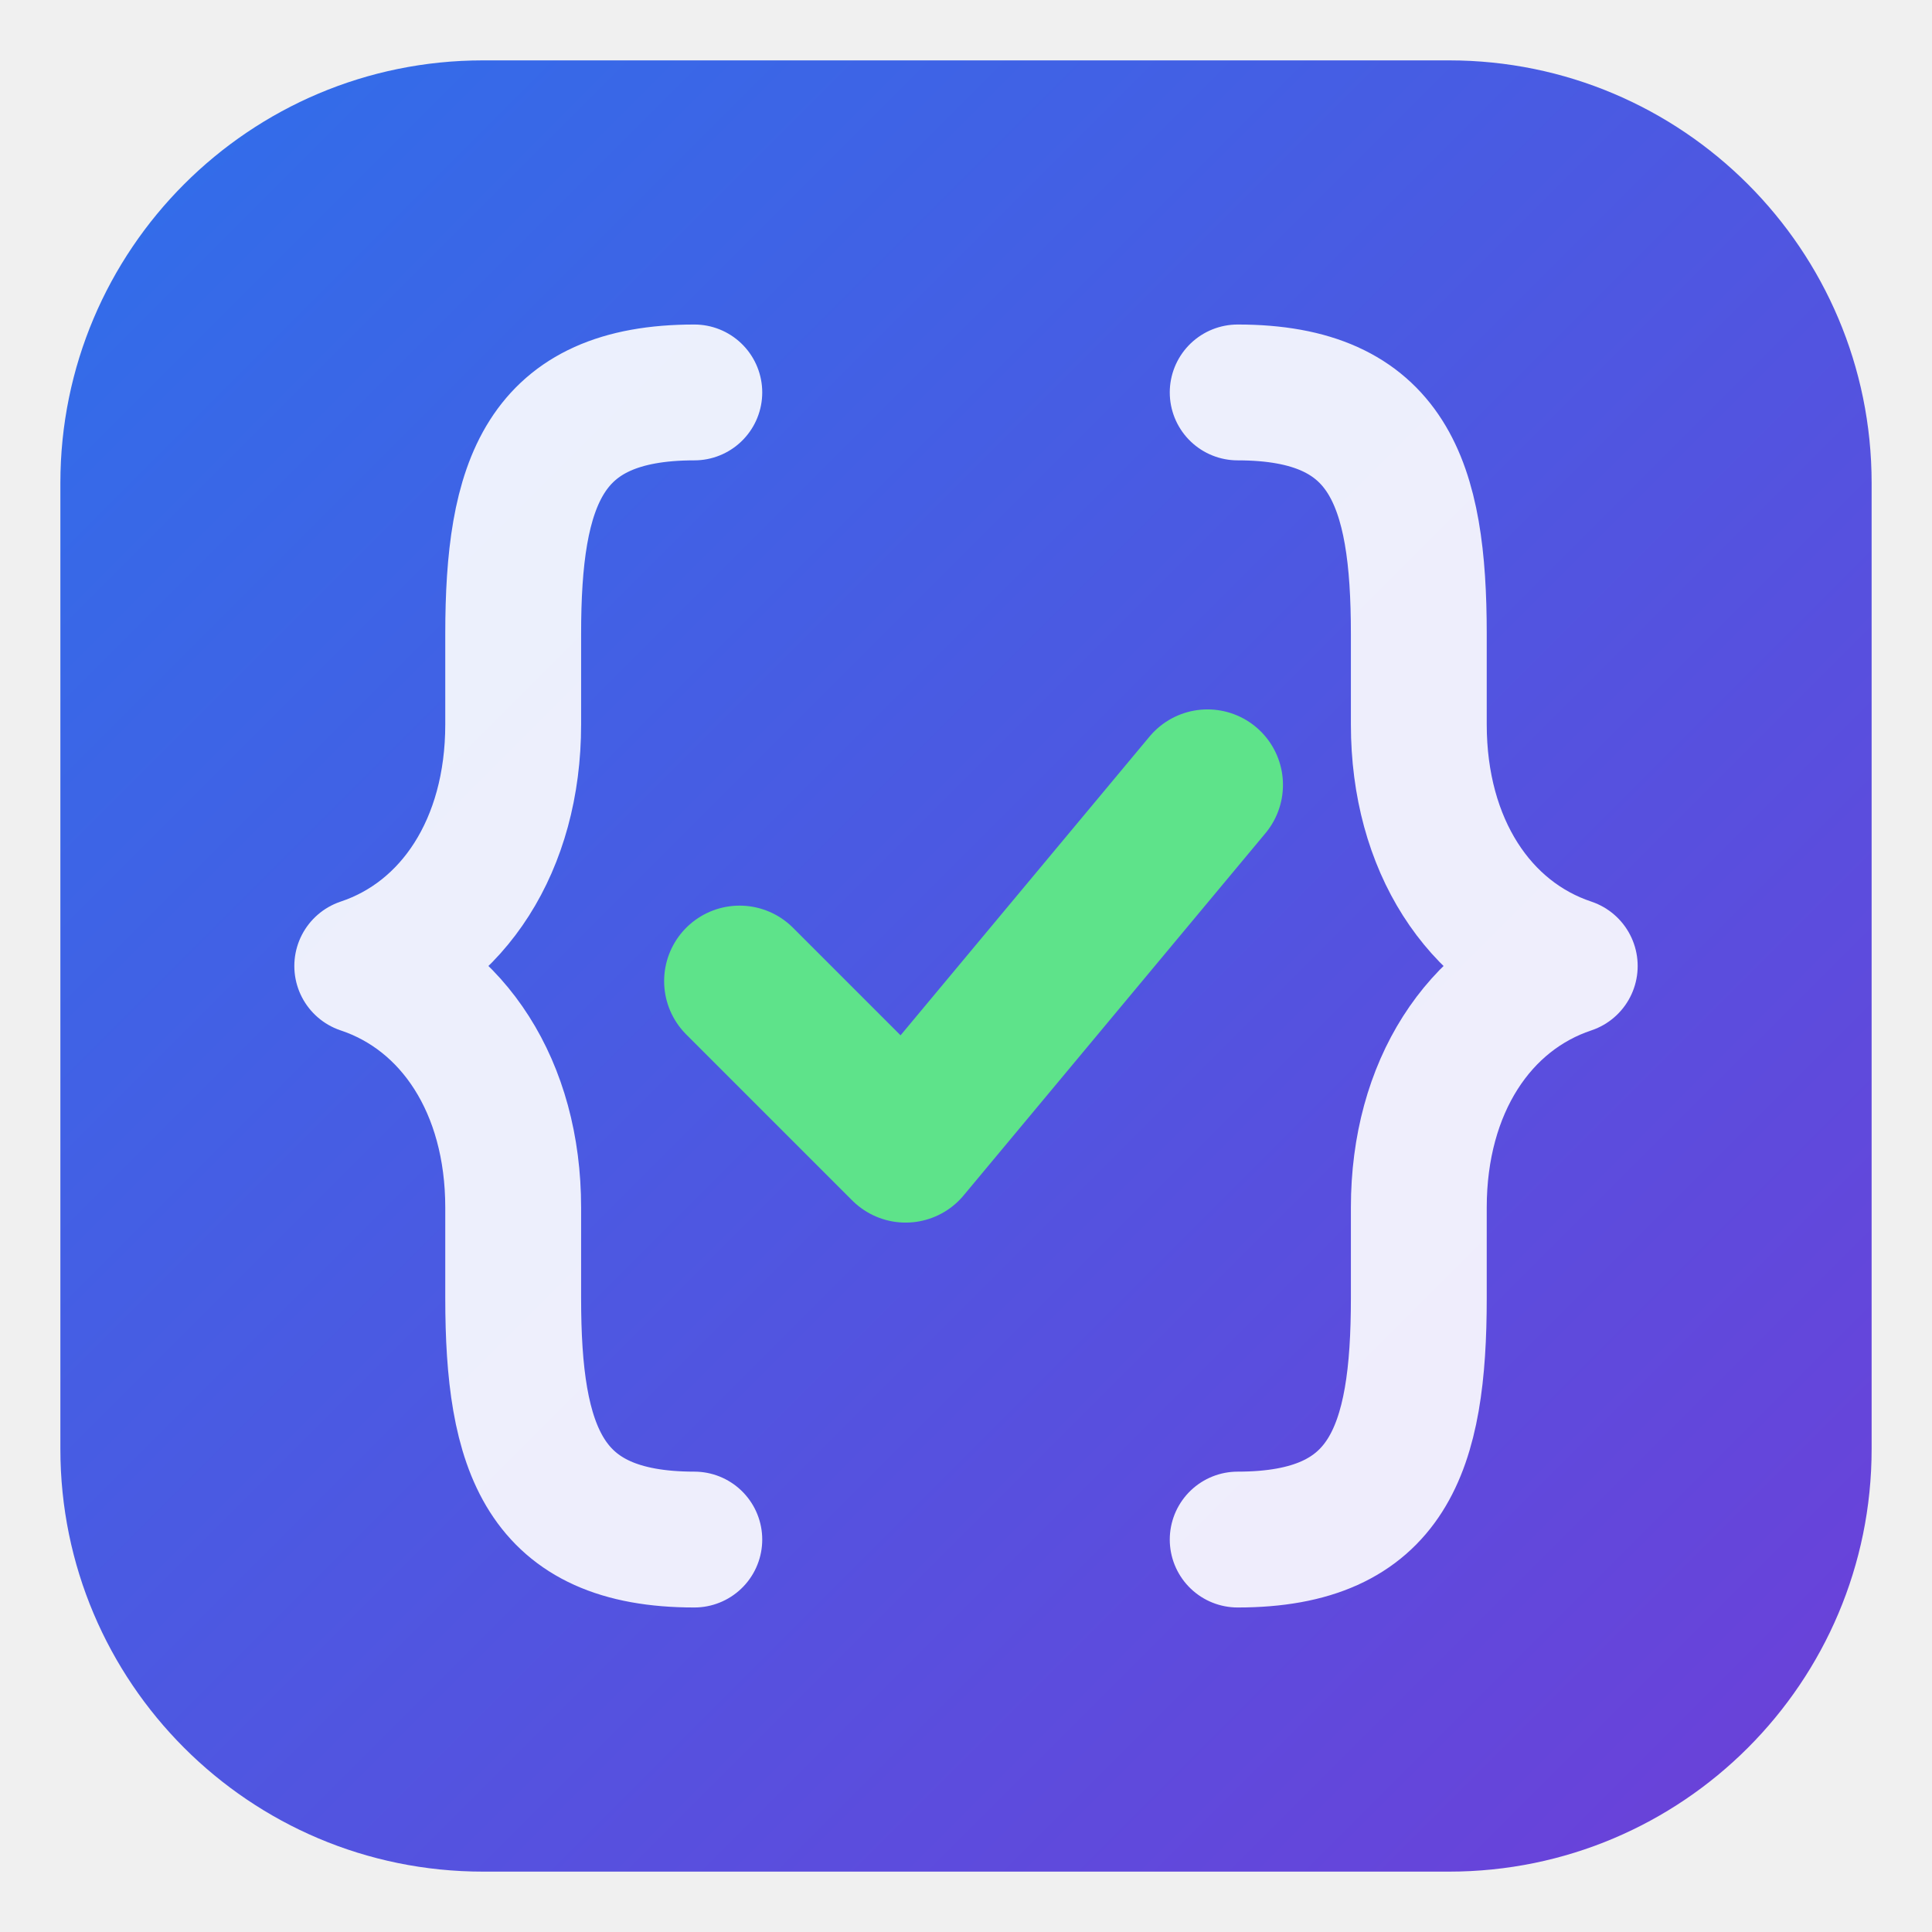
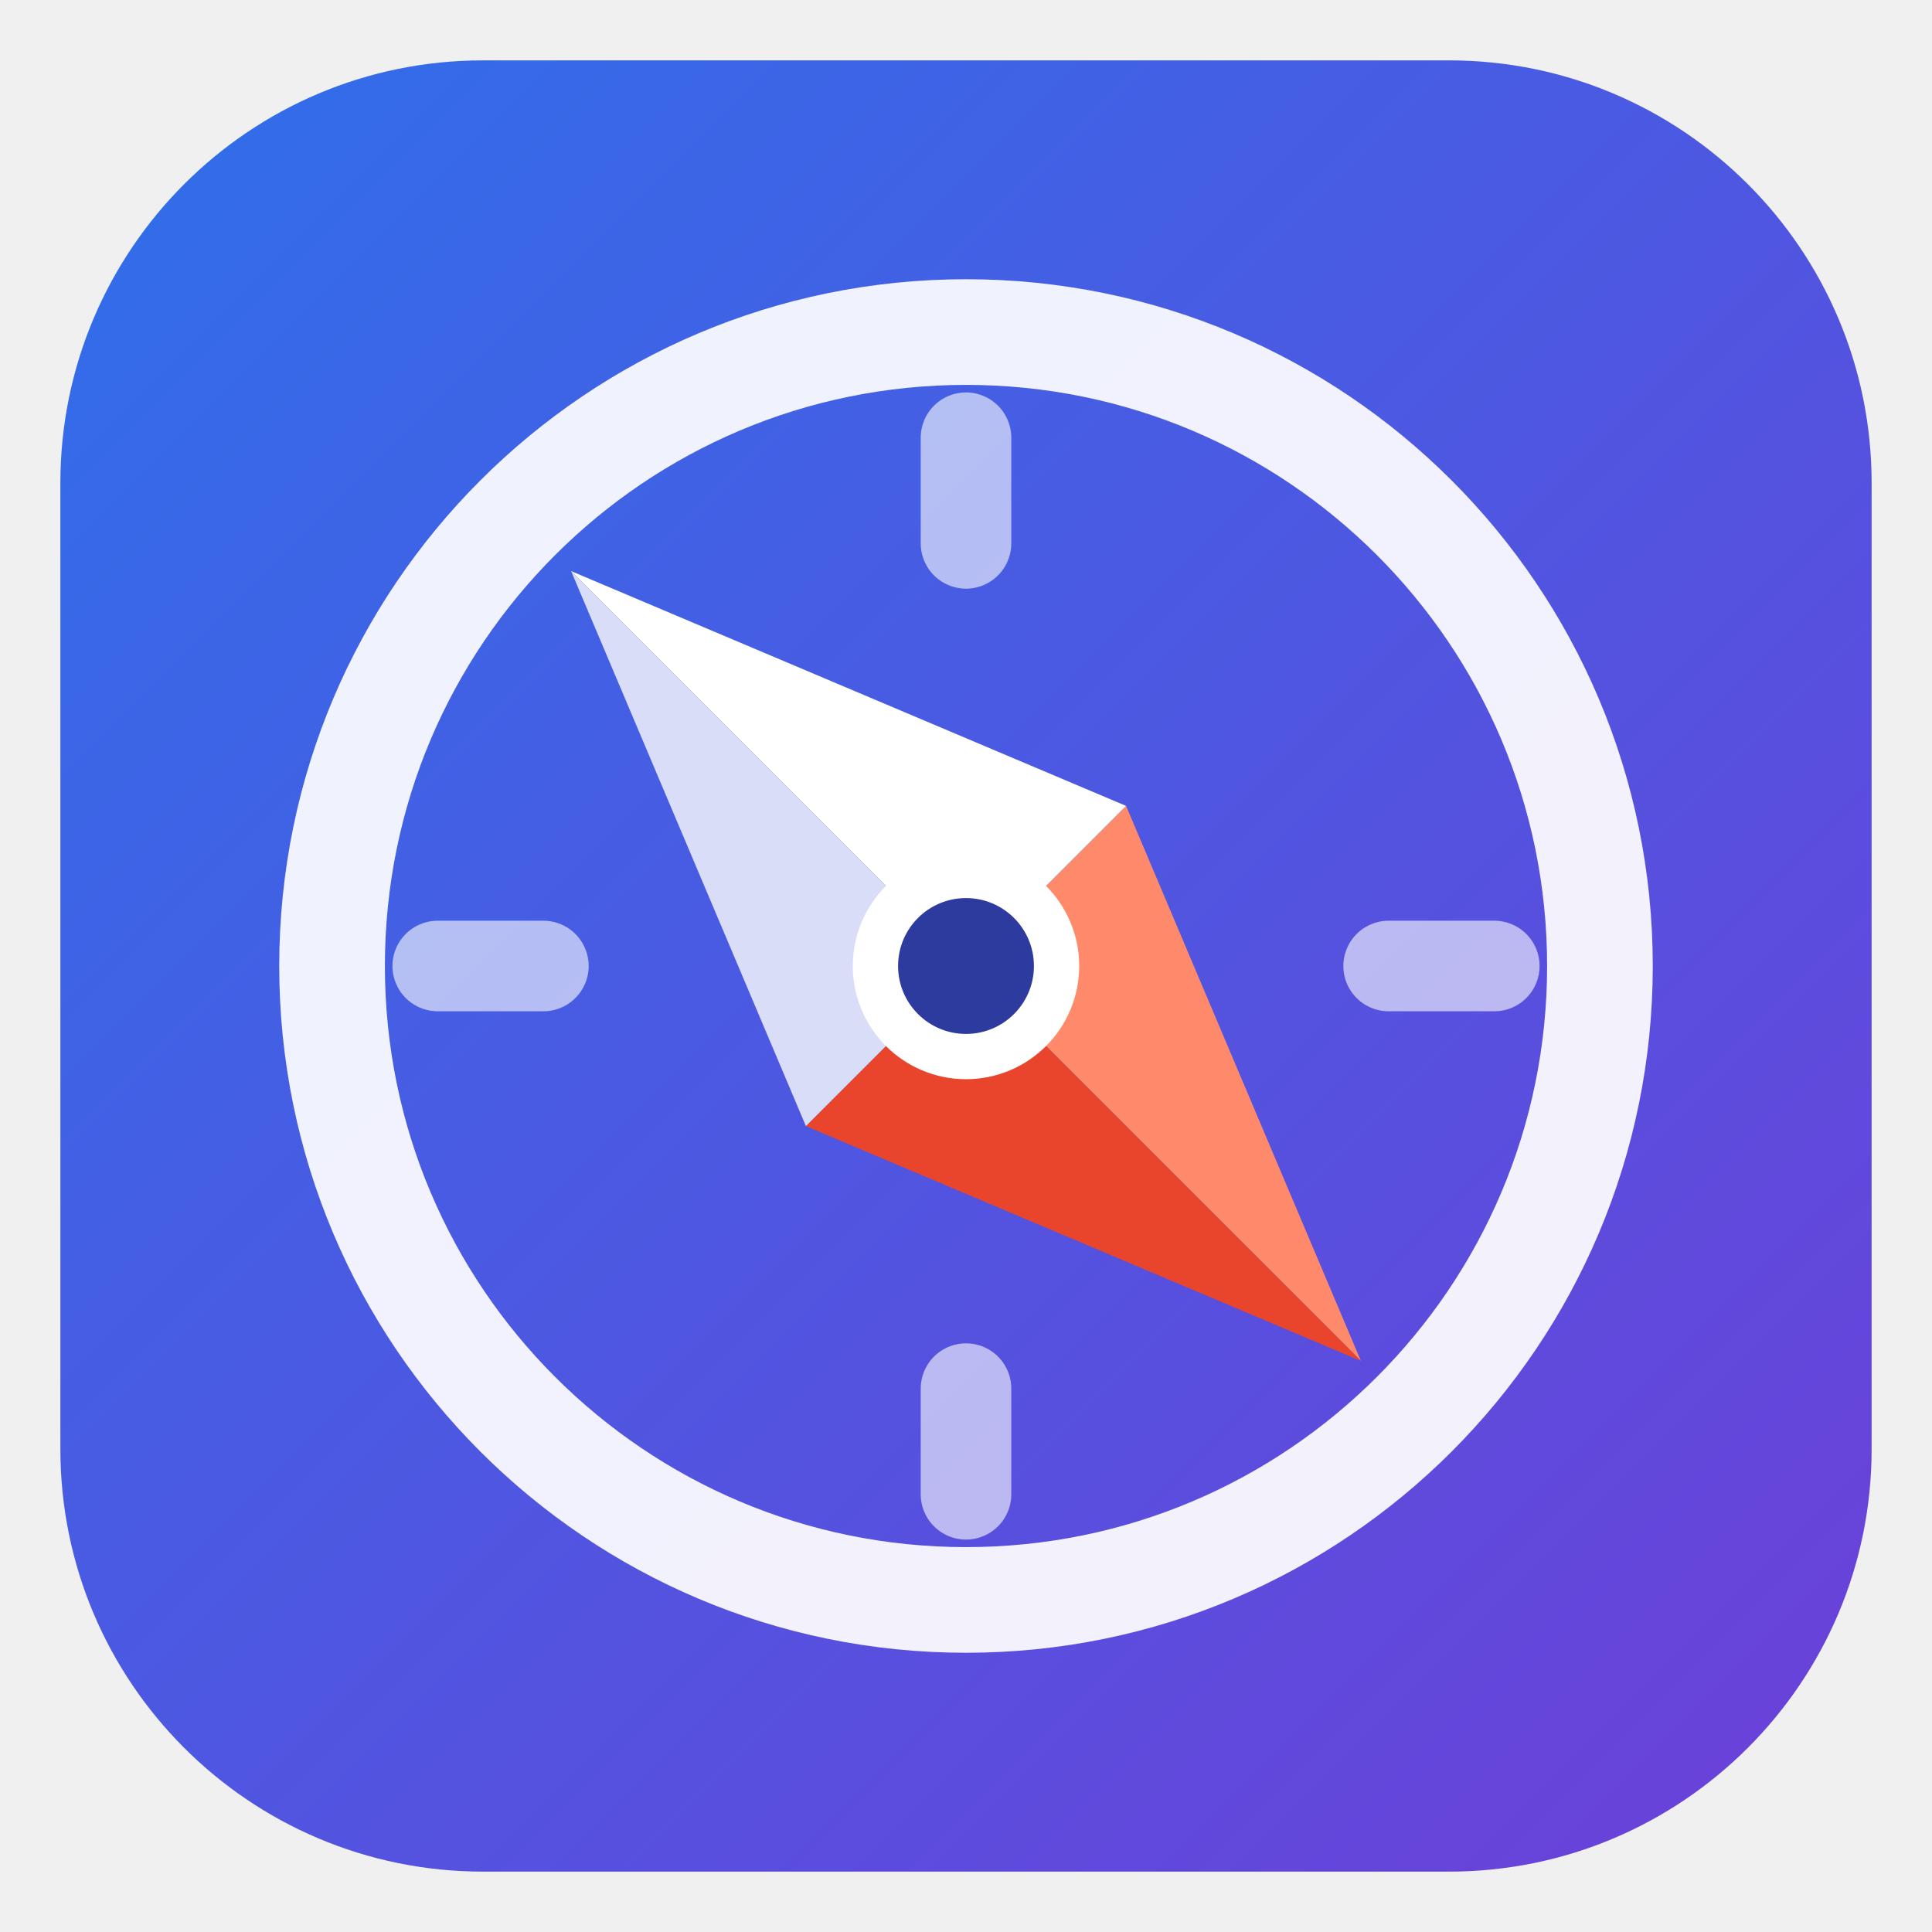
<svg xmlns="http://www.w3.org/2000/svg" viewBox="0 0 64 64">
  <defs>
    <linearGradient id="bussola-bg" x1="0" y1="0" x2="1" y2="1">
      <stop offset="0" stop-color="#2f6fea" />
      <stop offset="1" stop-color="#6d3fd8" />
    </linearGradient>
  </defs>
  <rect x="2" y="2" width="60" height="60" rx="14" fill="url(#bussola-bg)" />
-   <g fill="none" stroke="#ffffff" stroke-width="4.5" stroke-linecap="round" stroke-linejoin="round" opacity="0.9">
-     <path d="M23 13c-5 0-6 3-6 8v3c0 4-2 7-5 8 3 1 5 4 5 8v3c0 5 1 8 6 8" />
-     <path d="M41 13c5 0 6 3 6 8v3c0 4 2 7 5 8-3 1-5 4-5 8v3c0 5-1 8-6 8" />
+   <circle cx="32" cy="32" r="21" fill="none" stroke="#ffffff" stroke-width="3.5" opacity="0.92" />
+   <g stroke="#ffffff" stroke-width="3" stroke-linecap="round" opacity="0.6">
+     <path d="M32 14.5v3.5M32 46v3.5M14.5 32h3.5M46 32h3.5" />
  </g>
-   <path d="M24.5 32.5l5.5 5.5 10-12" fill="none" stroke="#5ee38a" stroke-width="5" stroke-linecap="round" stroke-linejoin="round" />
+   <g transform="rotate(135 32 32)">
+     <path d="M32 13.5L24.5 32H32Z" fill="#ff8a6b" />
+     <path d="M32 13.5L39.5 32H32Z" fill="#e8452c" />
+     <path d="M32 50.5L24.5 32H32Z" fill="#ffffff" />
+     <path d="M32 50.5L39.5 32H32Z" fill="#d9ddf7" />
+   </g>
+   <circle cx="32" cy="32" r="3" fill="#2d3a9e" stroke="#ffffff" stroke-width="1.5" />
</svg>
